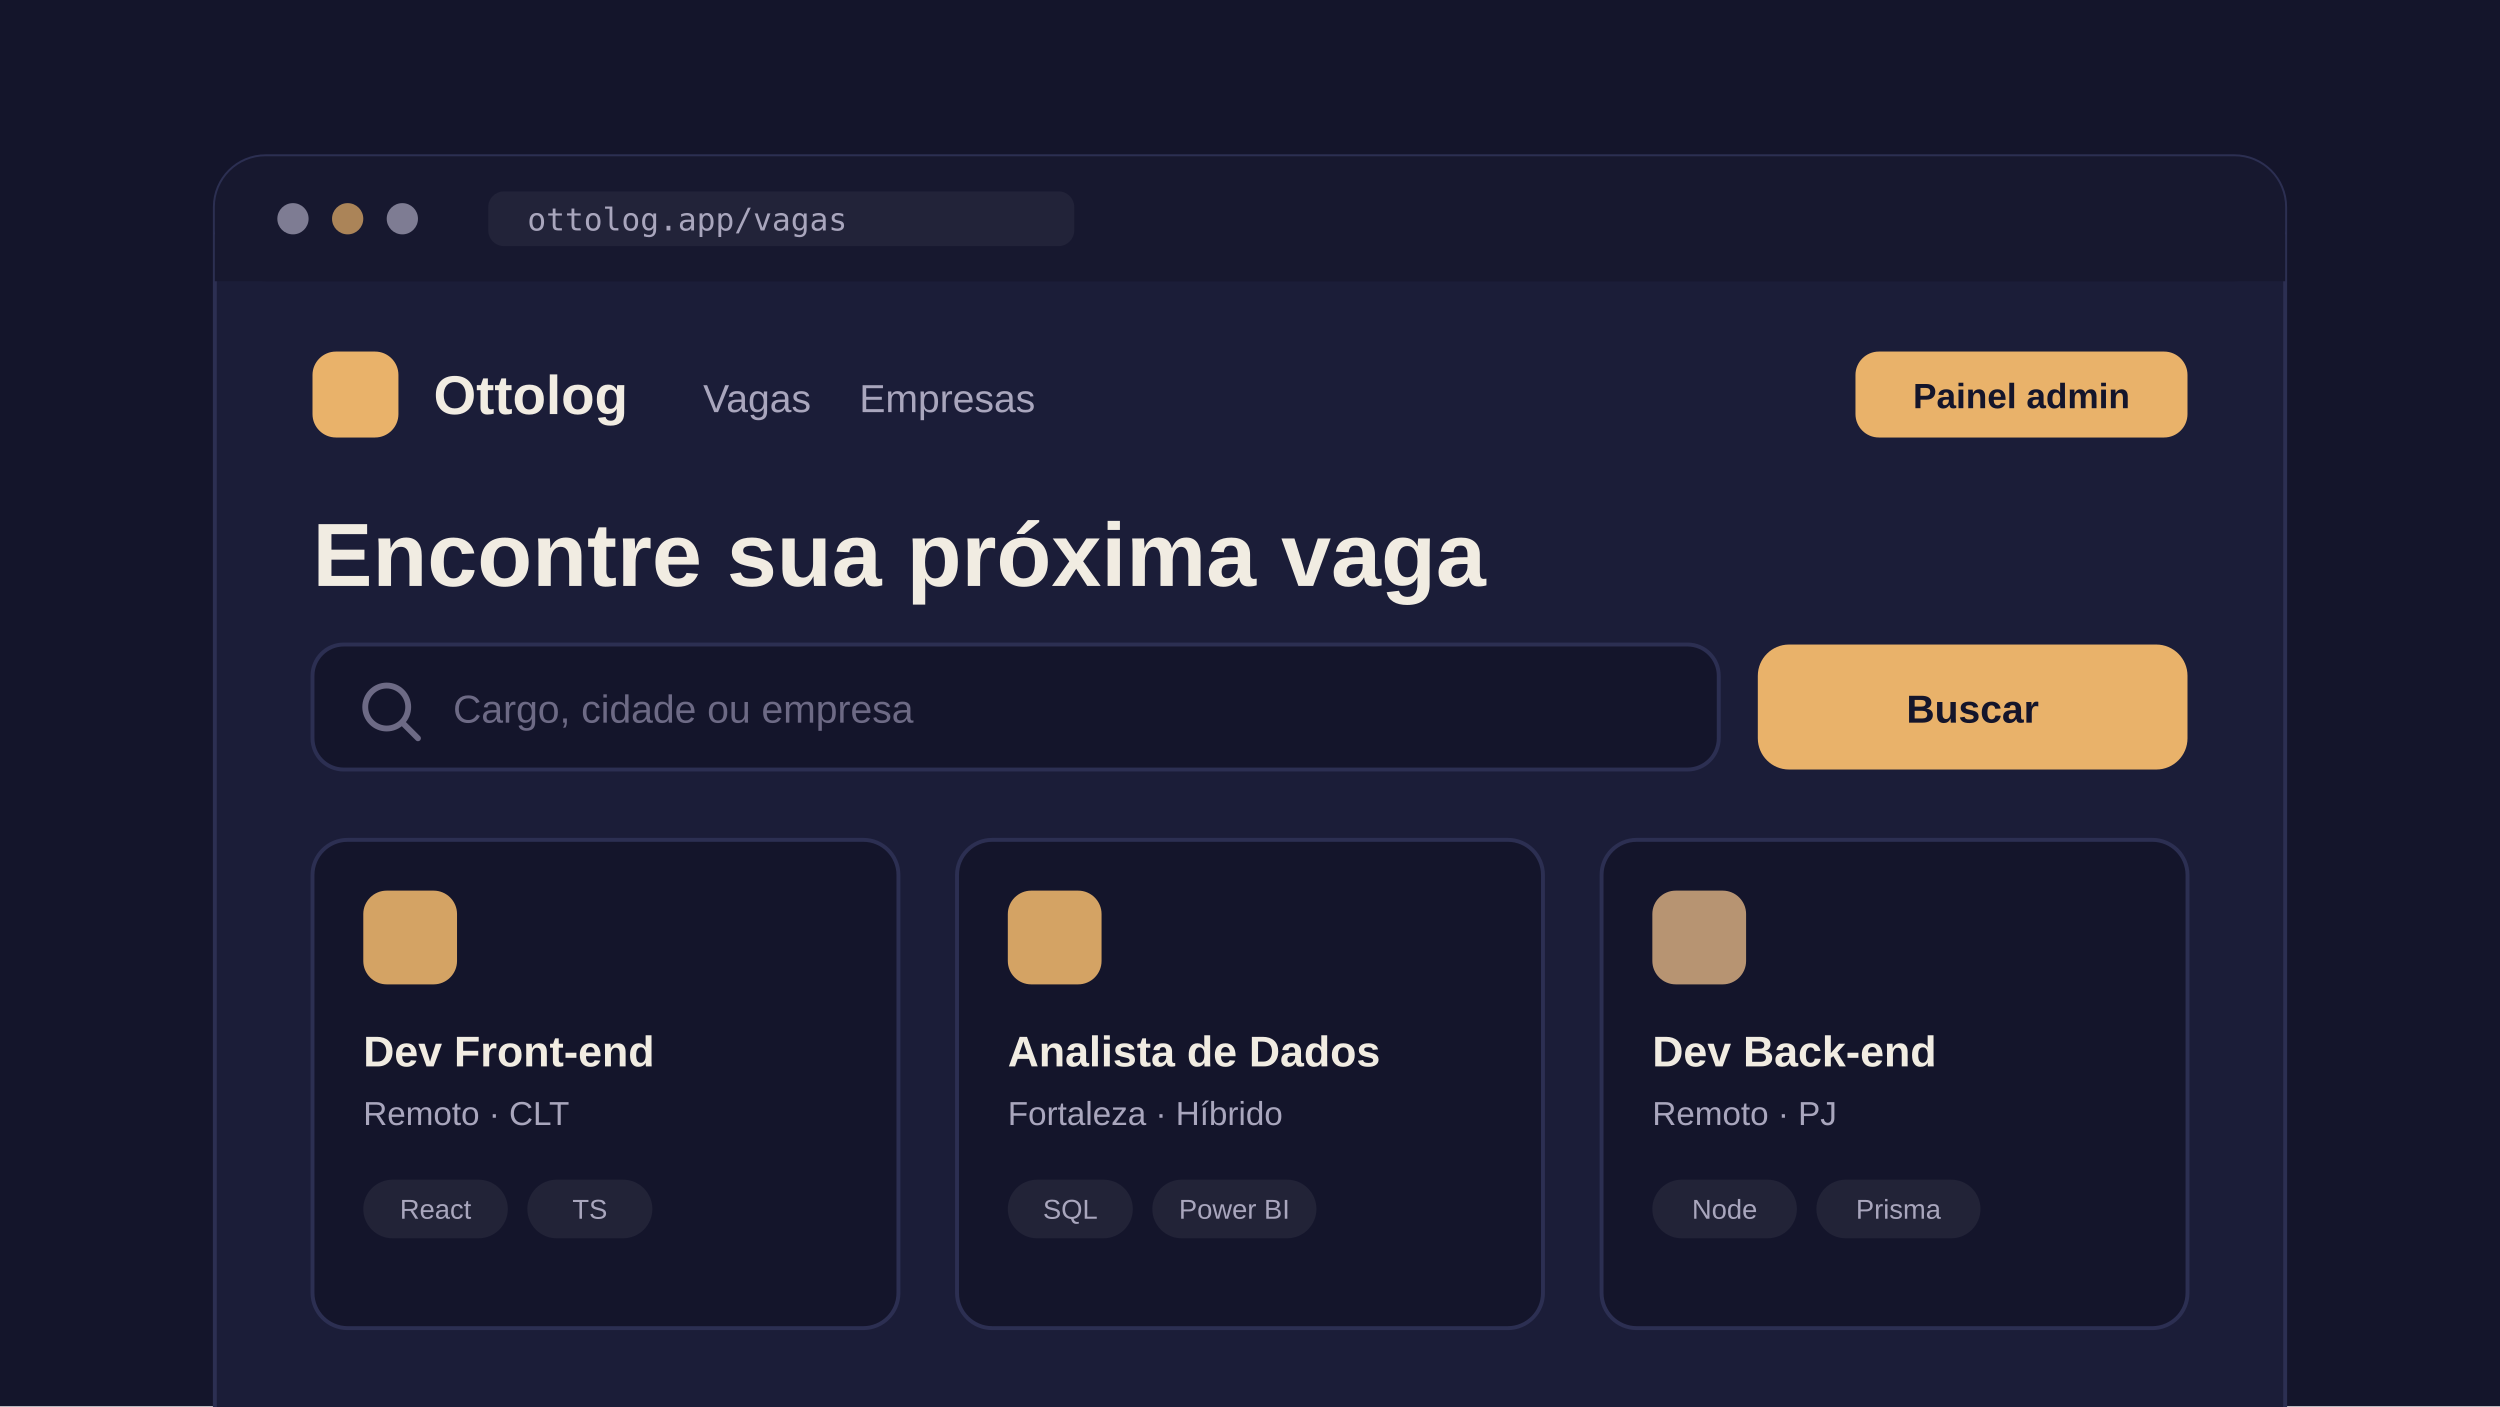
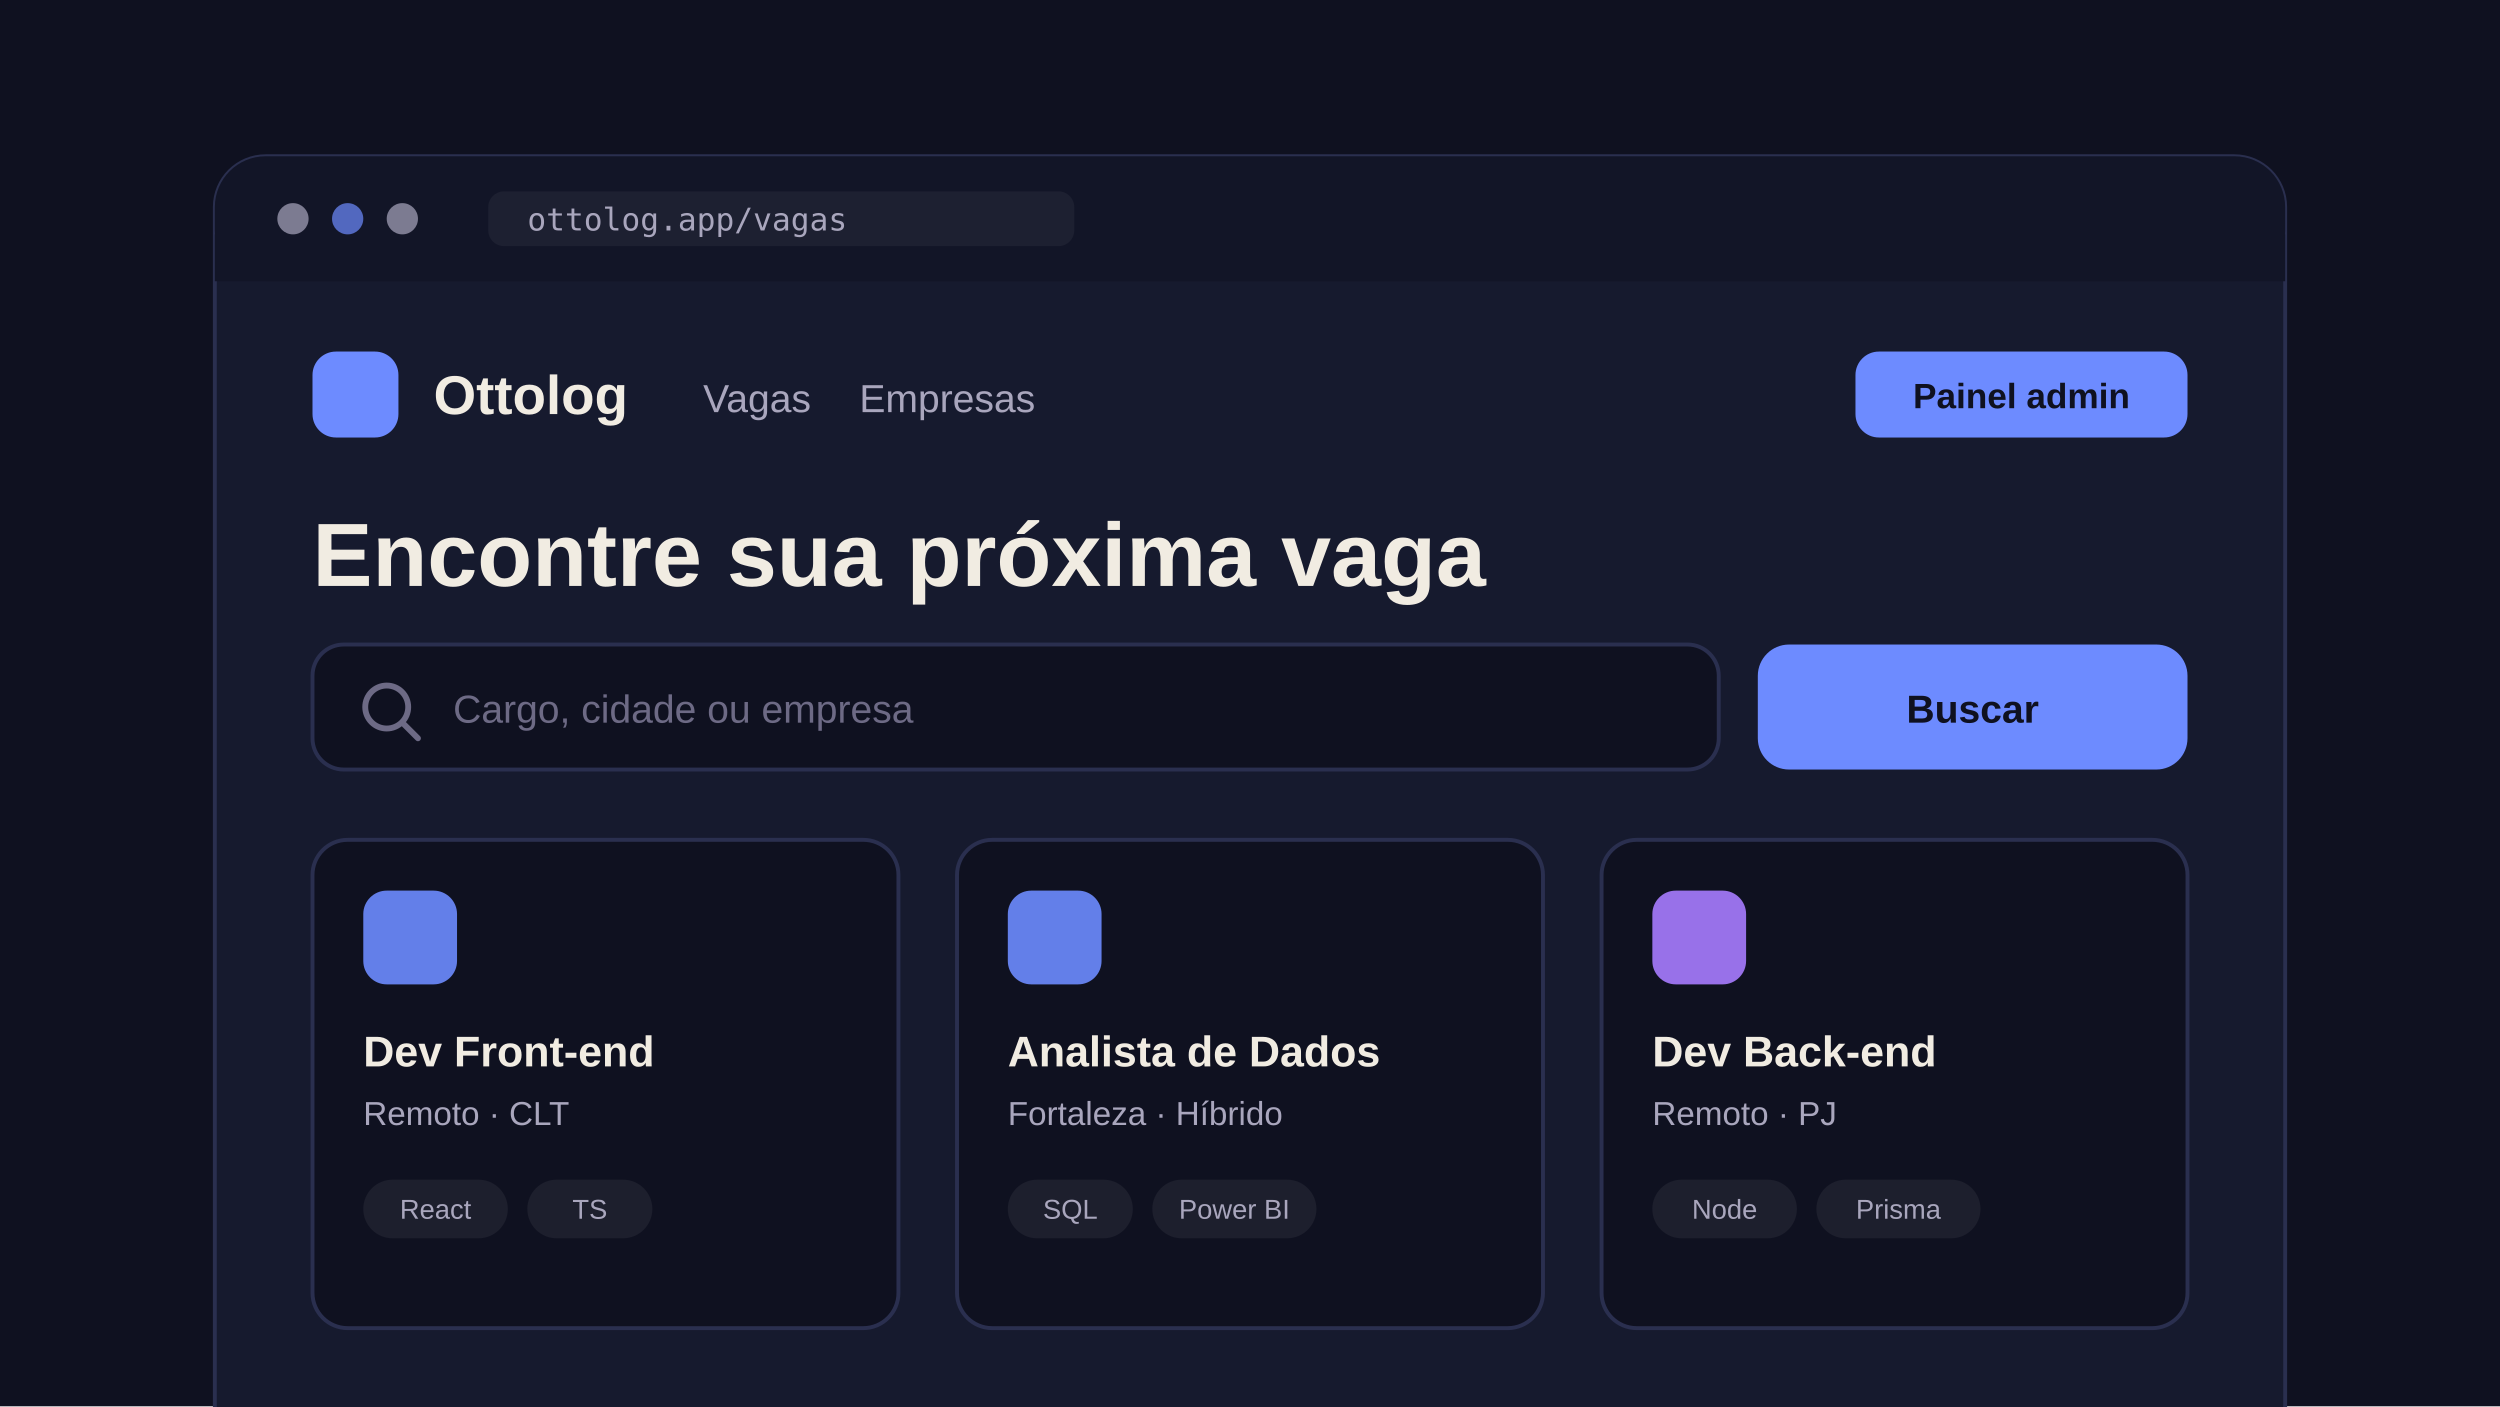
<svg xmlns="http://www.w3.org/2000/svg" viewBox="0 0 1280 720" font-family="Segoe UI, Arial, sans-serif">
  <defs>
  </defs>
-   <rect width="1280" height="720" fill="#14152b" />
-   <rect x="110" y="80" width="1060" height="680" rx="26" fill="#1b1d38" stroke="#2c2f52" stroke-width="2" />
-   <rect x="110" y="80" width="1060" height="64" rx="26" fill="#17182f" />
-   <rect x="110" y="120" width="1060" height="24" fill="#17182f" />
+   <rect width="1280" height="720" fill="#0f1120" />
+   <rect x="110" y="80" width="1060" height="680" rx="26" fill="#161a2e" stroke="#2a2f4f" stroke-width="2" />
+   <rect x="110" y="80" width="1060" height="64" rx="26" fill="#121527" />
+   <rect x="110" y="120" width="1060" height="24" fill="#121527" />
  <circle cx="150" cy="112" r="8" fill="#a9a6bd" opacity=".7" />
-   <circle cx="178" cy="112" r="8" fill="#e9b26a" opacity=".7" />
+   <circle cx="178" cy="112" r="8" fill="#6d8bff" opacity=".7" />
  <circle cx="206" cy="112" r="8" fill="#a9a6bd" opacity=".7" />
  <rect x="250" y="98" width="300" height="28" rx="8" fill="#ffffff" opacity=".05" />
  <text x="270" y="118" font-size="16" fill="#a9a6bd" font-family="Consolas, monospace">ottolog.app/vagas</text>
-   <rect x="160" y="180" width="44" height="44" rx="12" fill="#e9b26a" />
+   <rect x="160" y="180" width="44" height="44" rx="12" fill="#6d8bff" />
  <text x="222" y="212" font-size="28" font-weight="700" fill="#f1ece2">Ottolog</text>
  <text x="360" y="211" font-size="20" fill="#a9a6bd">Vagas</text>
  <text x="440" y="211" font-size="20" fill="#a9a6bd">Empresas</text>
-   <rect x="950" y="180" width="170" height="44" rx="12" fill="#e9b26a" />
-   <text x="1035" y="209" text-anchor="middle" font-size="18" font-weight="700" fill="#14152b">Painel admin</text>
+   <rect x="950" y="180" width="170" height="44" rx="12" fill="#6d8bff" />
+   <text x="1035" y="209" text-anchor="middle" font-size="18" font-weight="700" fill="#0f1120">Painel admin</text>
  <text x="160" y="300" font-size="46" font-weight="700" fill="#f1ece2">Encontre sua próxima vaga</text>
-   <rect x="160" y="330" width="720" height="64" rx="16" fill="#14152b" stroke="#2c2f52" stroke-width="2" />
+   <rect x="160" y="330" width="720" height="64" rx="16" fill="#0f1120" stroke="#2a2f4f" stroke-width="2" />
  <circle cx="198" cy="362" r="11" fill="none" stroke="#6d6a85" stroke-width="3" />
  <line x1="206" y1="370" x2="214" y2="378" stroke="#6d6a85" stroke-width="3" stroke-linecap="round" />
  <text x="232" y="370" font-size="20" fill="#6d6a85">Cargo, cidade ou empresa</text>
-   <rect x="900" y="330" width="220" height="64" rx="16" fill="#e9b26a" />
-   <text x="1010" y="370" text-anchor="middle" font-size="20" font-weight="700" fill="#14152b">Buscar</text>
+   <rect x="900" y="330" width="220" height="64" rx="16" fill="#6d8bff" />
+   <text x="1010" y="370" text-anchor="middle" font-size="20" font-weight="700" fill="#0f1120">Buscar</text>
  <g>
-     <rect x="160" y="430" width="300" height="250" rx="18" fill="#14152b" stroke="#2c2f52" stroke-width="2" />
-     <rect x="186" y="456" width="48" height="48" rx="12" fill="#e9b26a" opacity=".9" />
+     <rect x="160" y="430" width="300" height="250" rx="18" fill="#0f1120" stroke="#2a2f4f" stroke-width="2" />
+     <rect x="186" y="456" width="48" height="48" rx="12" fill="#6d8bff" opacity=".9" />
    <text x="186" y="546" font-size="22" font-weight="700" fill="#f1ece2">Dev Front-end</text>
    <text x="186" y="576" font-size="17" fill="#a9a6bd">Remoto · CLT</text>
    <rect x="186" y="604" width="74" height="30" rx="15" fill="#ffffff" opacity=".06" />
    <text x="223" y="624" text-anchor="middle" font-size="14" fill="#a9a6bd">React</text>
    <rect x="270" y="604" width="64" height="30" rx="15" fill="#ffffff" opacity=".06" />
    <text x="302" y="624" text-anchor="middle" font-size="14" fill="#a9a6bd">TS</text>
  </g>
  <g>
-     <rect x="490" y="430" width="300" height="250" rx="18" fill="#14152b" stroke="#2c2f52" stroke-width="2" />
-     <rect x="516" y="456" width="48" height="48" rx="12" fill="#e9b26a" opacity=".9" />
+     <rect x="490" y="430" width="300" height="250" rx="18" fill="#0f1120" stroke="#2a2f4f" stroke-width="2" />
+     <rect x="516" y="456" width="48" height="48" rx="12" fill="#6d8bff" opacity=".9" />
    <text x="516" y="546" font-size="22" font-weight="700" fill="#f1ece2">Analista de Dados</text>
    <text x="516" y="576" font-size="17" fill="#a9a6bd">Fortaleza · Híbrido</text>
    <rect x="516" y="604" width="64" height="30" rx="15" fill="#ffffff" opacity=".06" />
    <text x="548" y="624" text-anchor="middle" font-size="14" fill="#a9a6bd">SQL</text>
    <rect x="590" y="604" width="84" height="30" rx="15" fill="#ffffff" opacity=".06" />
    <text x="632" y="624" text-anchor="middle" font-size="14" fill="#a9a6bd">Power BI</text>
  </g>
  <g>
-     <rect x="820" y="430" width="300" height="250" rx="18" fill="#14152b" stroke="#2c2f52" stroke-width="2" />
-     <rect x="846" y="456" width="48" height="48" rx="12" fill="#c9a27a" opacity=".9" />
+     <rect x="820" y="430" width="300" height="250" rx="18" fill="#0f1120" stroke="#2a2f4f" stroke-width="2" />
+     <rect x="846" y="456" width="48" height="48" rx="12" fill="#a77bff" opacity=".9" />
    <text x="846" y="546" font-size="22" font-weight="700" fill="#f1ece2">Dev Back-end</text>
    <text x="846" y="576" font-size="17" fill="#a9a6bd">Remoto · PJ</text>
    <rect x="846" y="604" width="74" height="30" rx="15" fill="#ffffff" opacity=".06" />
    <text x="883" y="624" text-anchor="middle" font-size="14" fill="#a9a6bd">Node</text>
    <rect x="930" y="604" width="84" height="30" rx="15" fill="#ffffff" opacity=".06" />
    <text x="972" y="624" text-anchor="middle" font-size="14" fill="#a9a6bd">Prisma</text>
  </g>
</svg>
